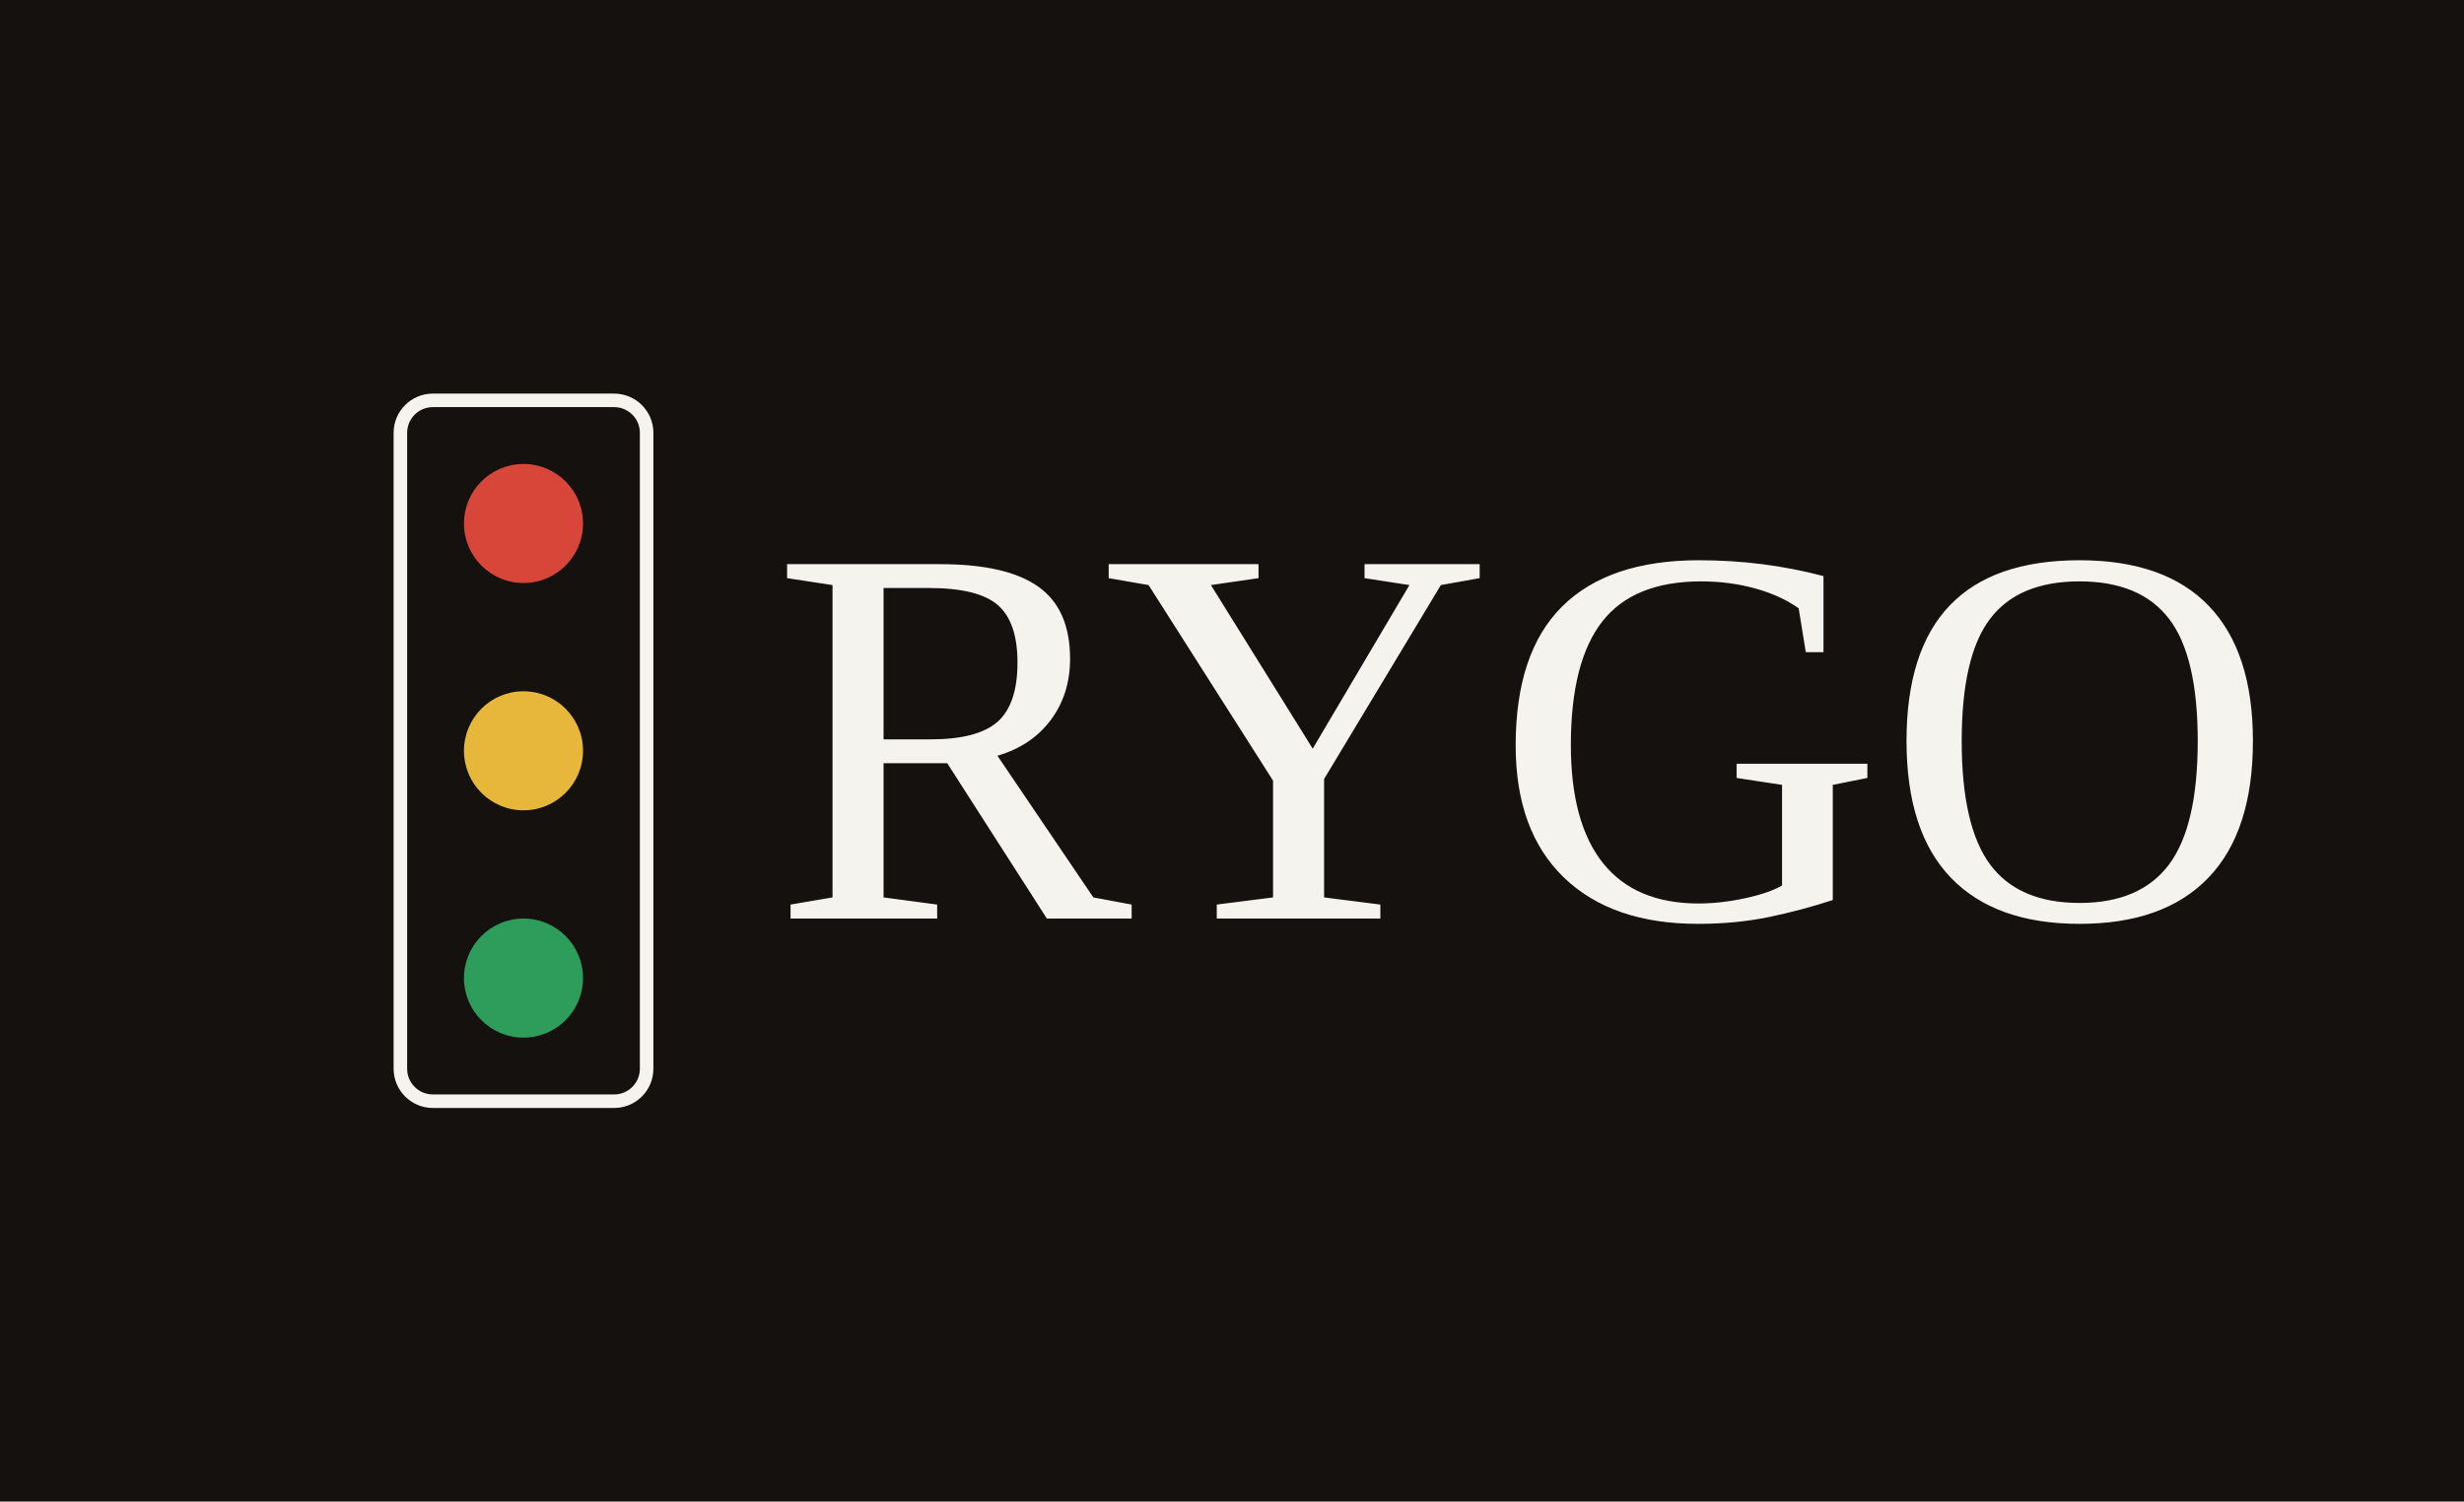
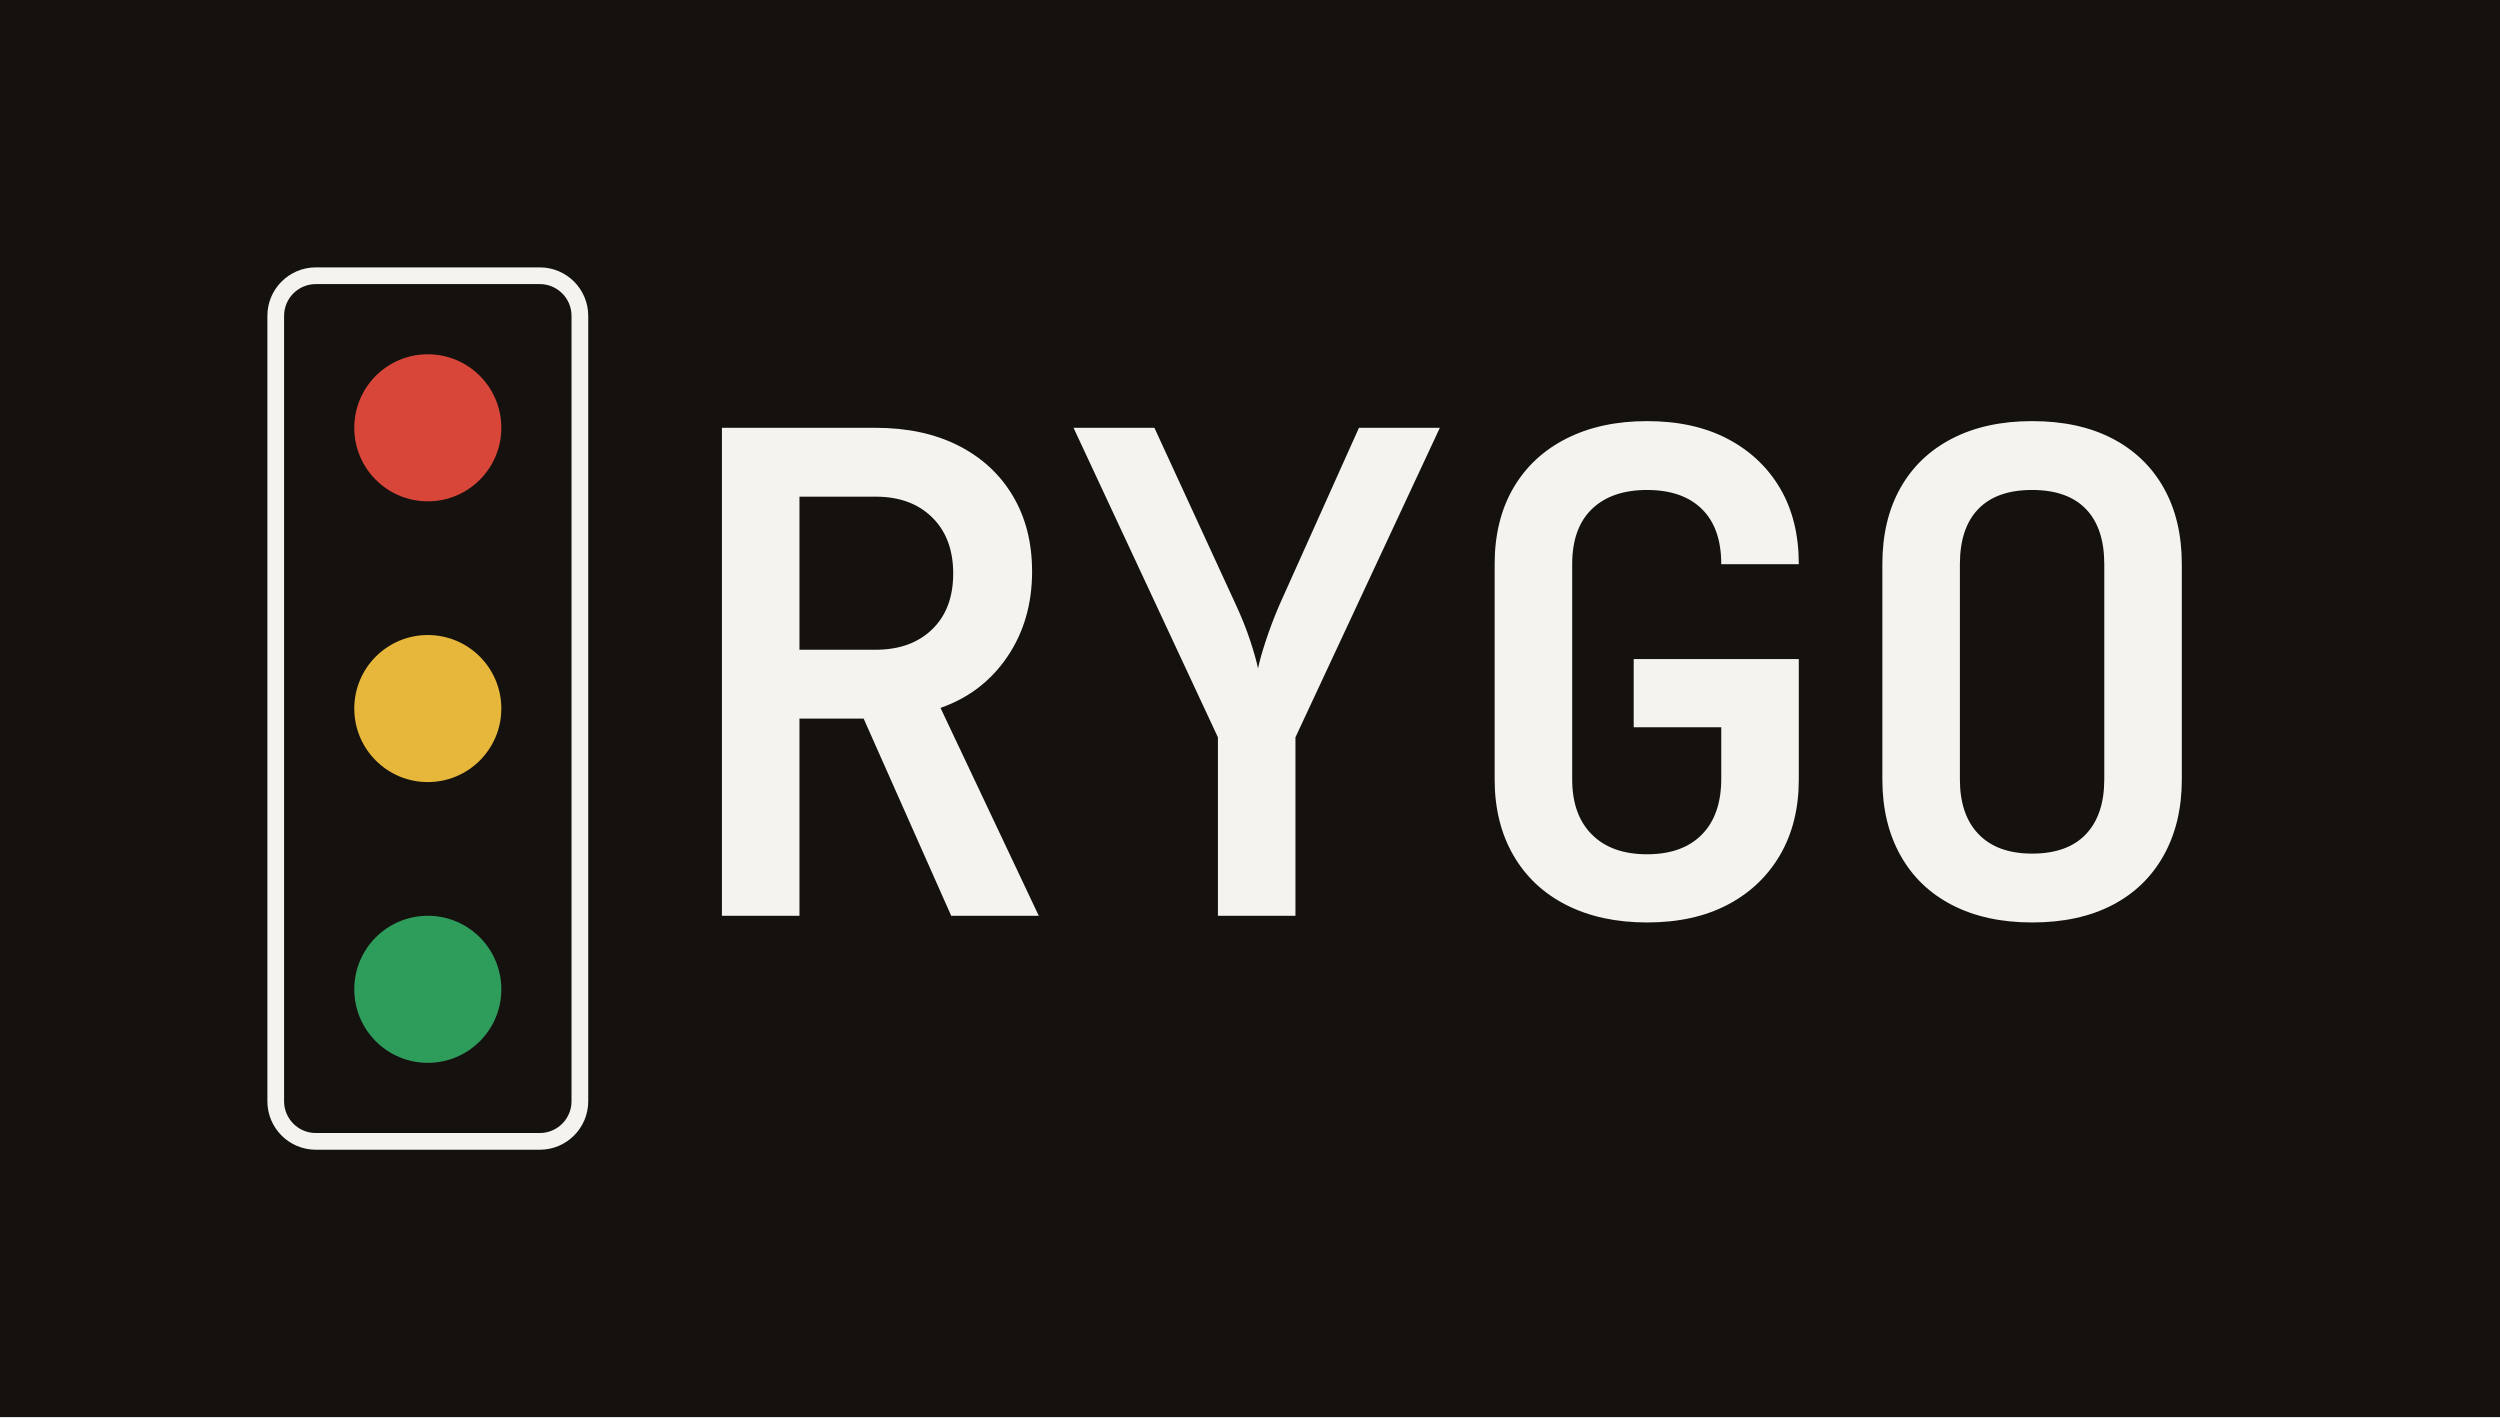
- <svg xmlns="http://www.w3.org/2000/svg" viewBox="0 0 500.8 305.2" width="500.8" height="305.2">
-   <rect width="500.8" height="305.2" fill="#14110E" />
+ <svg xmlns="http://www.w3.org/2000/svg" viewBox="0 0 748 424" width="748" height="424">
+   <rect width="748" height="424" fill="#14110E" />
  <g transform="translate(80, 80)">
-     <svg viewBox="0 0 48 132" width="52.8" height="145.2">
+     <svg viewBox="0 0 48 132" width="96" height="264">
      <rect x="1.25" y="1.25" width="45.5" height="129.5" rx="6" ry="6" fill="none" stroke="#F5F3EE" stroke-width="2.5" />
      <circle cx="24" cy="24" r="11" fill="#D8463A" />
      <circle cx="24" cy="66" r="11" fill="#E6B73B" />
      <circle cx="24" cy="108" r="11" fill="#2E9D5C" />
    </svg>
  </g>
-   <text class="wm" x="156.8" y="186.7" font-size="110" fill="#F5F3EE">RYGO</text>
+   <path d="M239.200 274L216 274L216 128L262 128Q276.200 128 286.700 133.300Q297.200 138.600 303 148.300Q308.800 158 308.800 171L308.800 171Q308.800 185.600 301.400 196.500Q294 207.400 281.400 211.800L281.400 211.800L310.800 274L284.600 274L258.400 215L239.200 215L239.200 274ZM239.200 148.600L239.200 194.400L262 194.400Q272.600 194.400 278.900 188.300Q285.200 182.200 285.200 171.600L285.200 171.600Q285.200 161 278.900 154.800Q272.600 148.600 262 148.600L262 148.600L239.200 148.600Z M387.600 274L364.400 274L364.400 220.600L321.200 128L345.400 128L369.800 181Q372.400 186.600 374.100 191.800Q375.800 197 376.400 200L376.400 200Q377 197 378.700 191.800Q380.400 186.600 382.800 181L382.800 181L406.600 128L430.800 128L387.600 220.600L387.600 274Z M492.800 276L492.800 276Q479 276 468.700 270.800Q458.400 265.600 452.800 255.900Q447.200 246.200 447.200 233.200L447.200 233.200L447.200 168.800Q447.200 155.600 452.800 146Q458.400 136.400 468.700 131.200Q479 126 492.800 126L492.800 126Q506.800 126 516.900 131.300Q527 136.600 532.600 146.100Q538.200 155.600 538.200 168.800L538.200 168.800L515 168.800Q515 158 509.200 152.300Q503.400 146.600 492.800 146.600L492.800 146.600Q482.200 146.600 476.300 152.300Q470.400 158 470.400 168.800L470.400 168.800L470.400 233.200Q470.400 243.800 476.300 249.700Q482.200 255.600 492.800 255.600L492.800 255.600Q503.400 255.600 509.200 249.700Q515 243.800 515 233L515 233L515 217.600L488.800 217.600L488.800 197.200L538.200 197.200L538.200 233.200Q538.200 246.200 532.600 255.800Q527 265.400 516.900 270.700Q506.800 276 492.800 276Z M608 276L608 276Q594.200 276 584.100 270.800Q574 265.600 568.600 255.900Q563.200 246.200 563.200 233.200L563.200 233.200L563.200 168.800Q563.200 155.600 568.600 146Q574 136.400 584.100 131.200Q594.200 126 608 126L608 126Q622 126 632 131.200Q642 136.400 647.400 146Q652.800 155.600 652.800 168.800L652.800 168.800L652.800 233.200Q652.800 246.200 647.400 255.900Q642 265.600 632 270.800Q622 276 608 276ZM608 255.400L608 255.400Q618.600 255.400 624.100 249.600Q629.600 243.800 629.600 233.200L629.600 233.200L629.600 168.800Q629.600 158 624.100 152.300Q618.600 146.600 608 146.600L608 146.600Q597.400 146.600 591.900 152.300Q586.400 158 586.400 168.800L586.400 168.800L586.400 233.200Q586.400 243.800 592 249.600Q597.600 255.400 608 255.400Z" fill="#F5F3EE" />
</svg>
